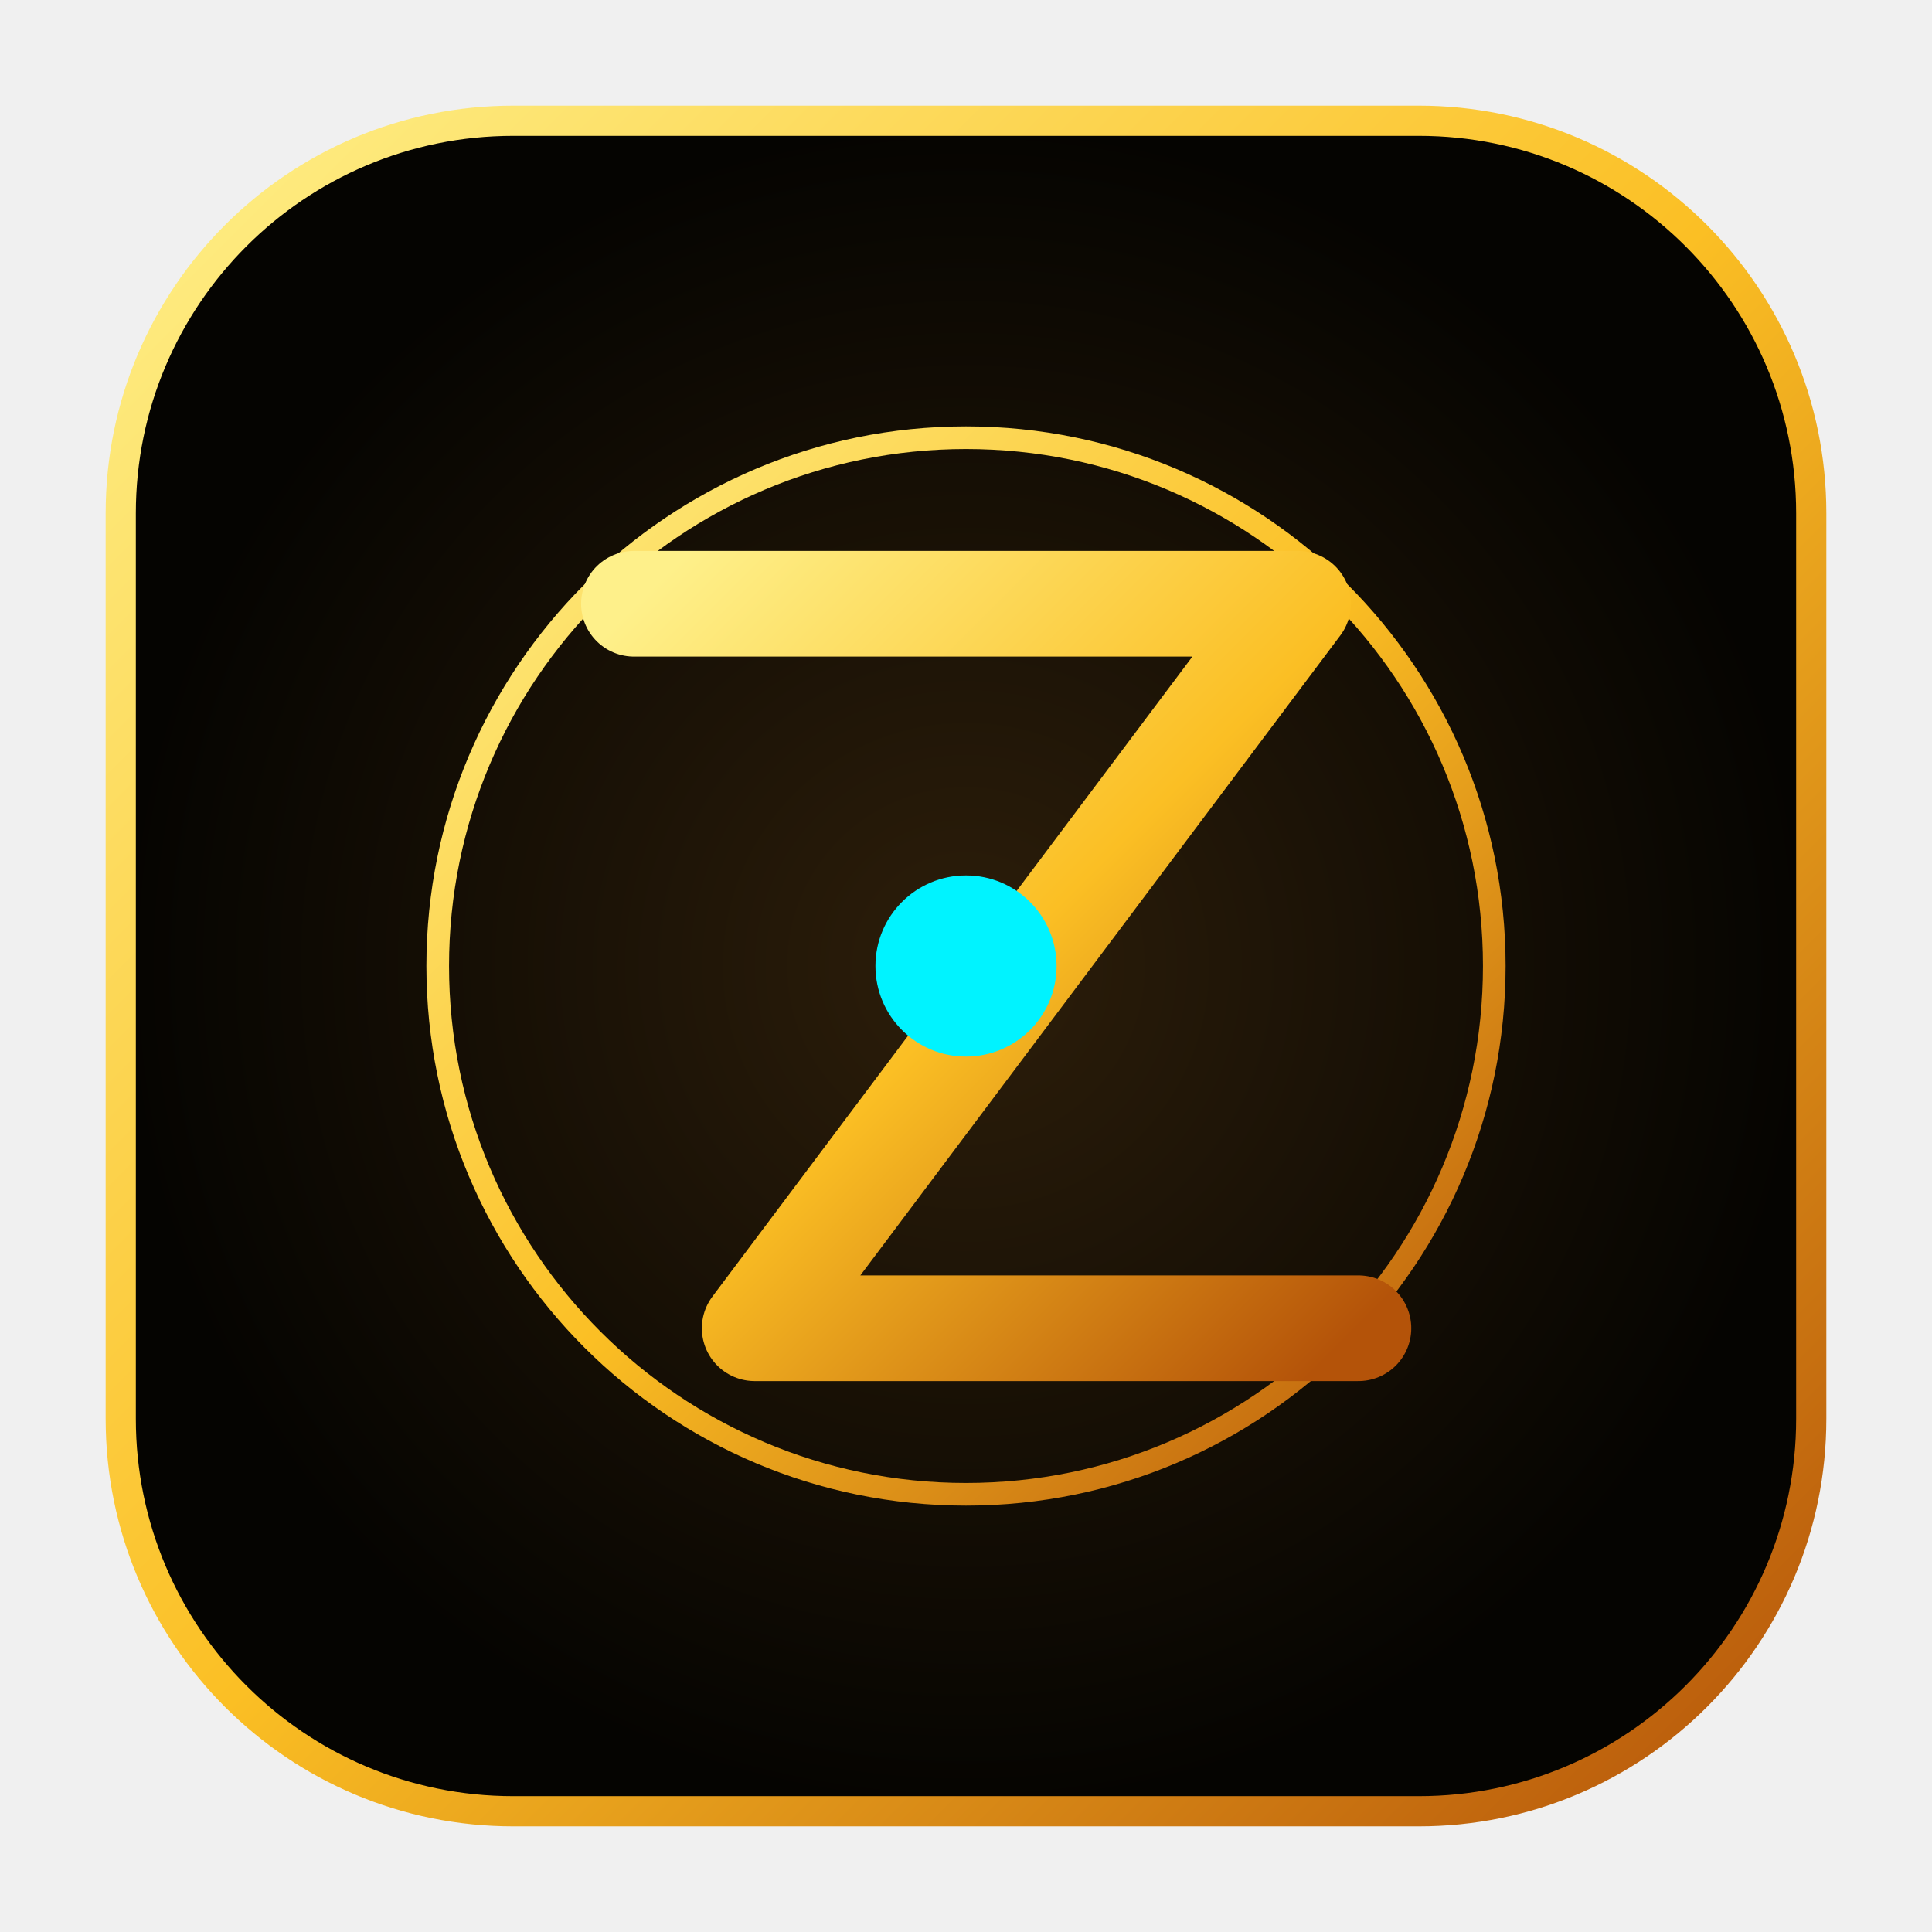
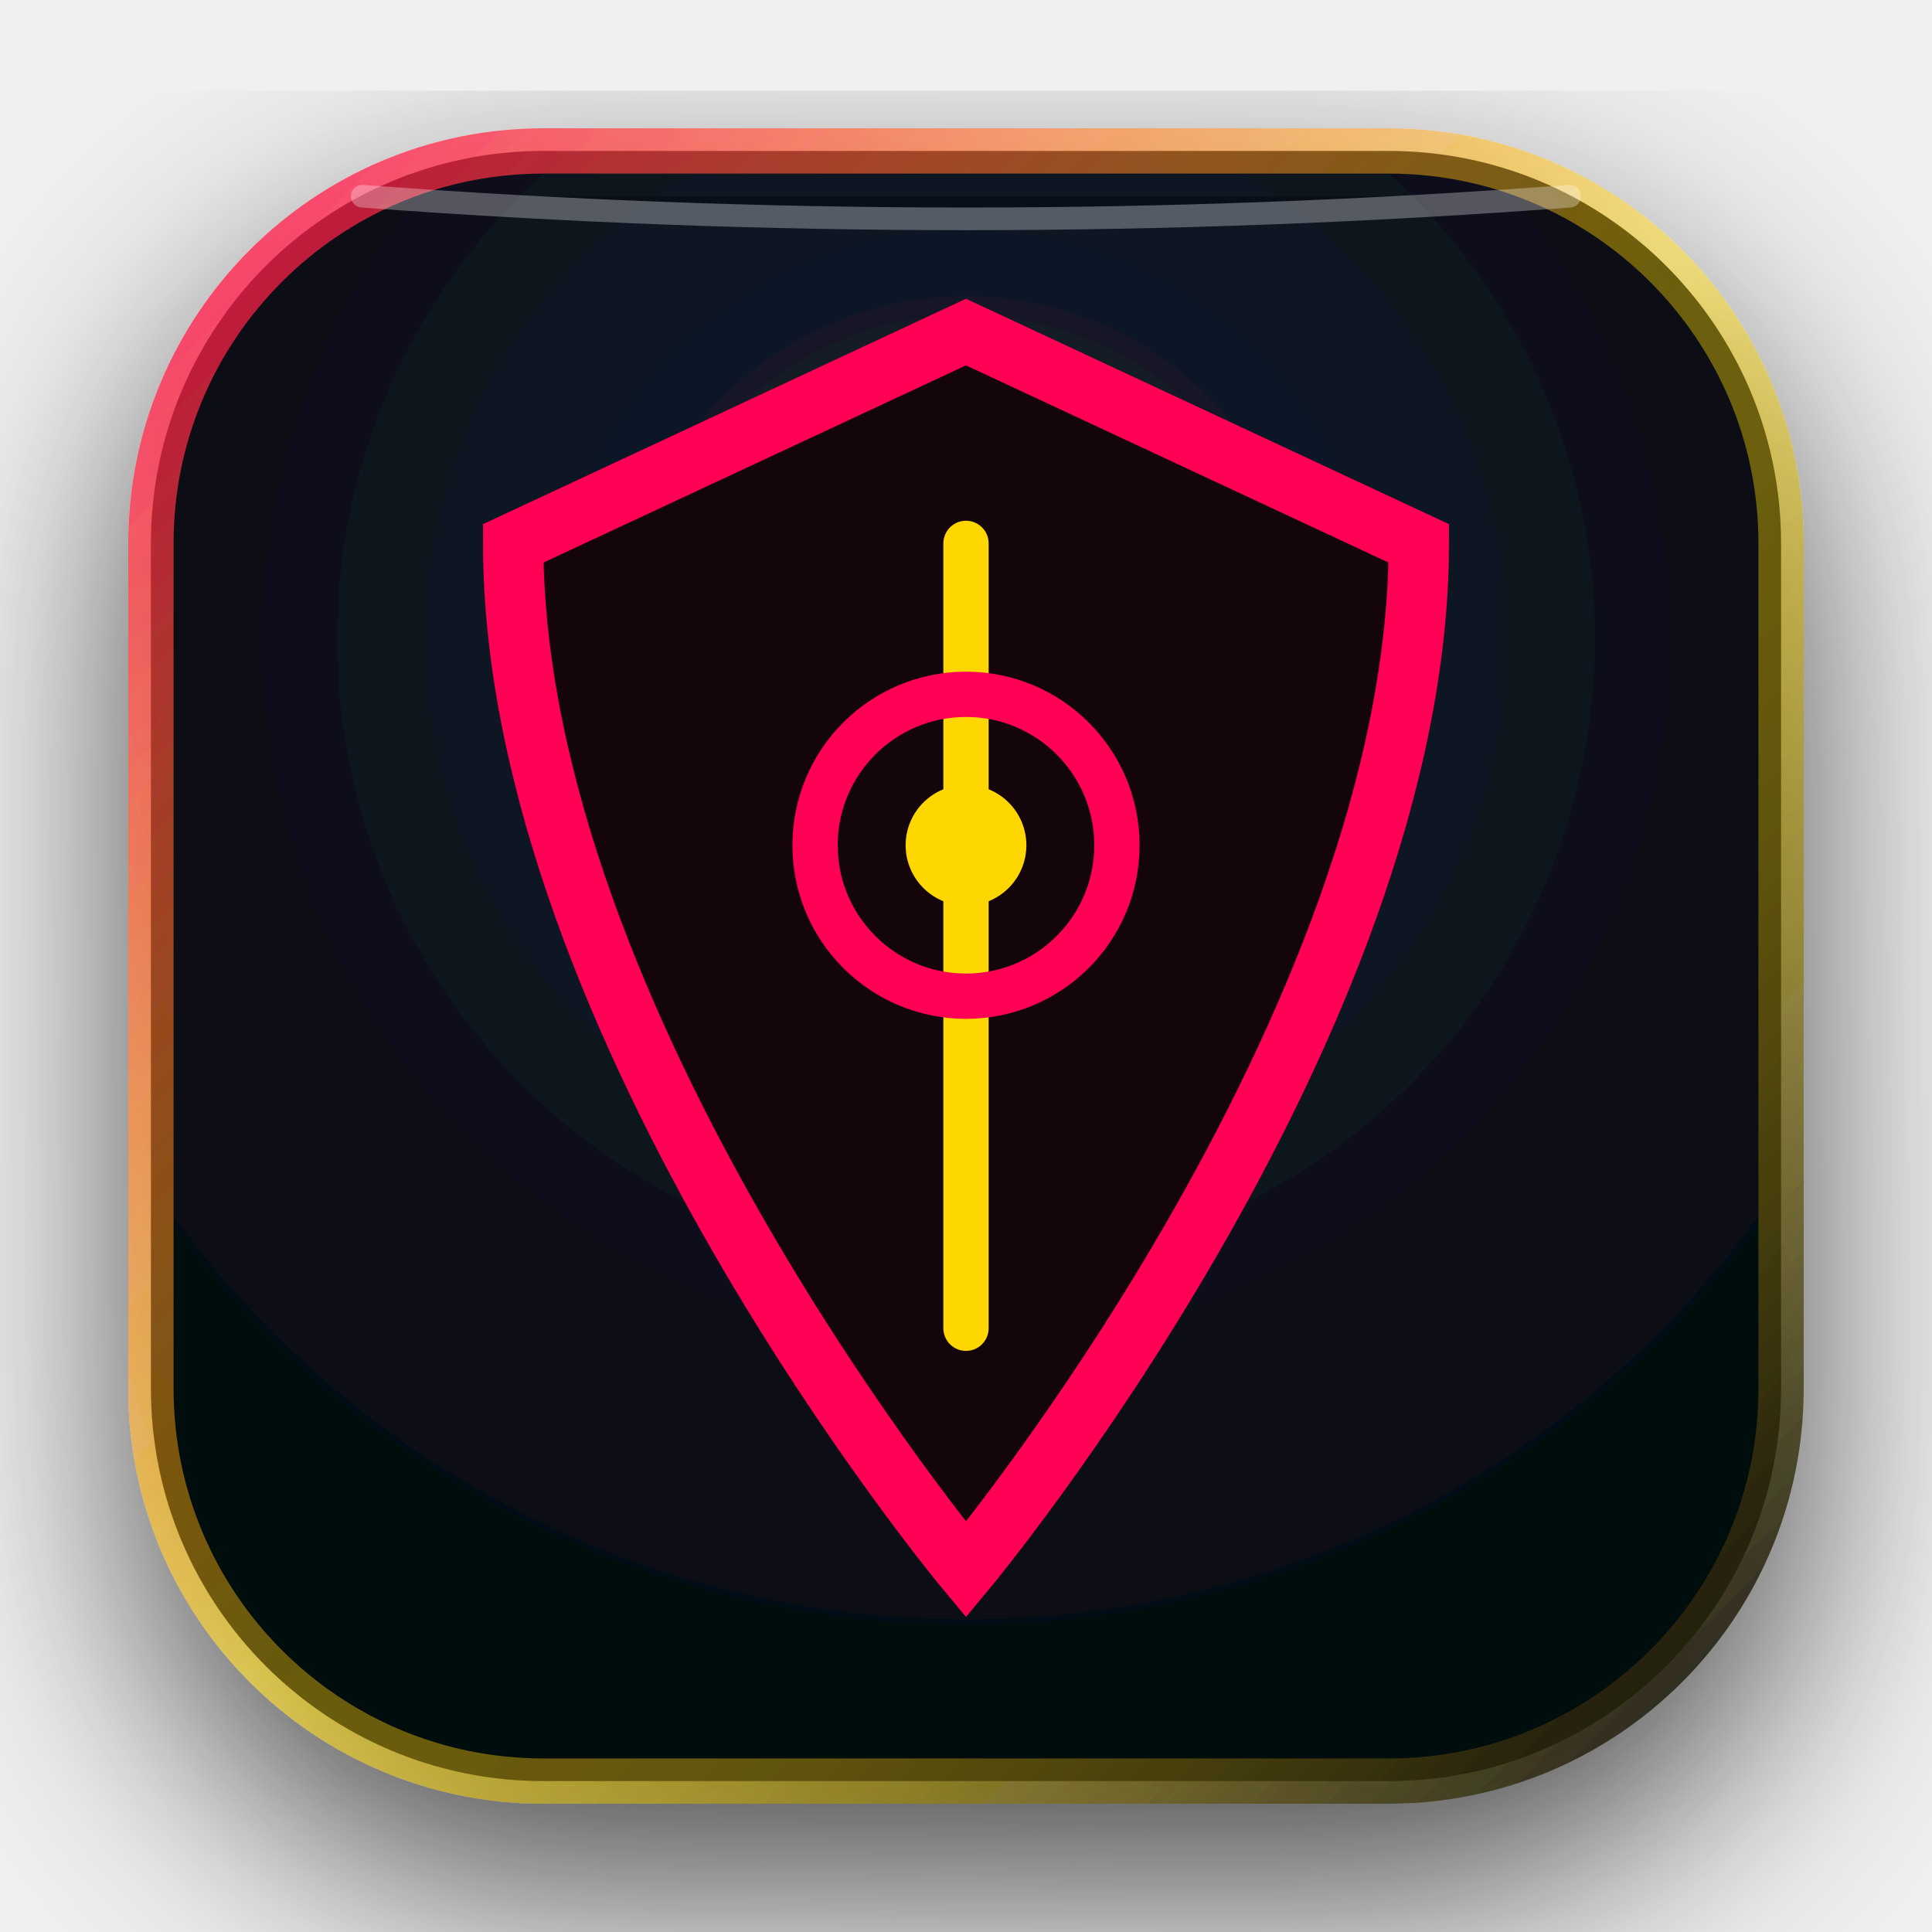
- <svg xmlns="http://www.w3.org/2000/svg" viewBox="0 0 512 512">
+ <svg xmlns="http://www.w3.org/2000/svg" viewBox="0 0 128 128">
  <defs>
-     <radialGradient id="bg" cx="50%" cy="50%" r="50%">
-       <stop offset="0%" stop-color="#2d1e0a" />
-       <stop offset="100%" stop-color="#050401" />
+     <radialGradient id="bgGrad" cx="50%" cy="30%" r="70%">
+       <stop offset="0%" stop-color="#182234" />
+       <stop offset="60%" stop-color="#0b101a" />
+       <stop offset="100%" stop-color="#04070d" />
    </radialGradient>
-     <linearGradient id="gold" x1="0%" y1="0%" x2="100%" y2="100%">
-       <stop offset="0%" stop-color="#fef08a" />
-       <stop offset="50%" stop-color="#fbbf24" />
-       <stop offset="100%" stop-color="#b45309" />
+     <linearGradient id="rimGrad" x1="0%" y1="0%" x2="100%" y2="100%">
+       <stop offset="0%" stop-color="#ff0055" stop-opacity="0.8" />
+       <stop offset="50%" stop-color="#ffd700" stop-opacity="0.4" />
+       <stop offset="100%" stop-color="#04070d" stop-opacity="0.9" />
    </linearGradient>
+     <linearGradient id="goldGrad" x1="0%" y1="0%" x2="100%" y2="100%">
+       <stop offset="0%" stop-color="#ffd700" />
+       <stop offset="100%" stop-color="#ea580c" />
+     </linearGradient>
+     <filter id="shadow" x="-20%" y="-20%" width="140%" height="140%">
+       <feDropShadow dx="0" dy="6" stdDeviation="8" flood-color="#000000" flood-opacity="0.7" />
+     </filter>
  </defs>
-   <rect x="32" y="32" width="448" height="448" rx="104" fill="url(#bg)" stroke="url(#gold)" stroke-width="8" />
-   <circle cx="256" cy="256" r="140" fill="none" stroke="url(#gold)" stroke-width="6" />
-   <path d="M168,160 L344,160 L200,352 L360,352" fill="none" stroke="url(#gold)" stroke-width="28" stroke-linecap="round" stroke-linejoin="round" />
-   <circle cx="256" cy="256" r="24" fill="#00f3ff" />
+   <rect x="10" y="10" width="108" height="108" rx="26" fill="url(#bgGrad)" stroke="url(#rimGrad)" stroke-width="3" filter="url(#shadow)" />
+   <path d="M 24 13 Q 64 16 104 13" stroke="#ffffff" stroke-width="1.5" stroke-linecap="round" opacity="0.3" />
+   <path d="M64,22 L94,36 C94,68 64,104 64,104 C64,104 34,68 34,36 Z" fill="#14050a" stroke="#ff0055" stroke-width="4" />
+   <path d="M64,36 L64,88" stroke="#ffd700" stroke-width="3" stroke-linecap="round" />
+   <circle cx="64" cy="56" r="10" fill="none" stroke="#ff0055" stroke-width="3" />
+   <circle cx="64" cy="56" r="4" fill="#ffd700" />
</svg>
